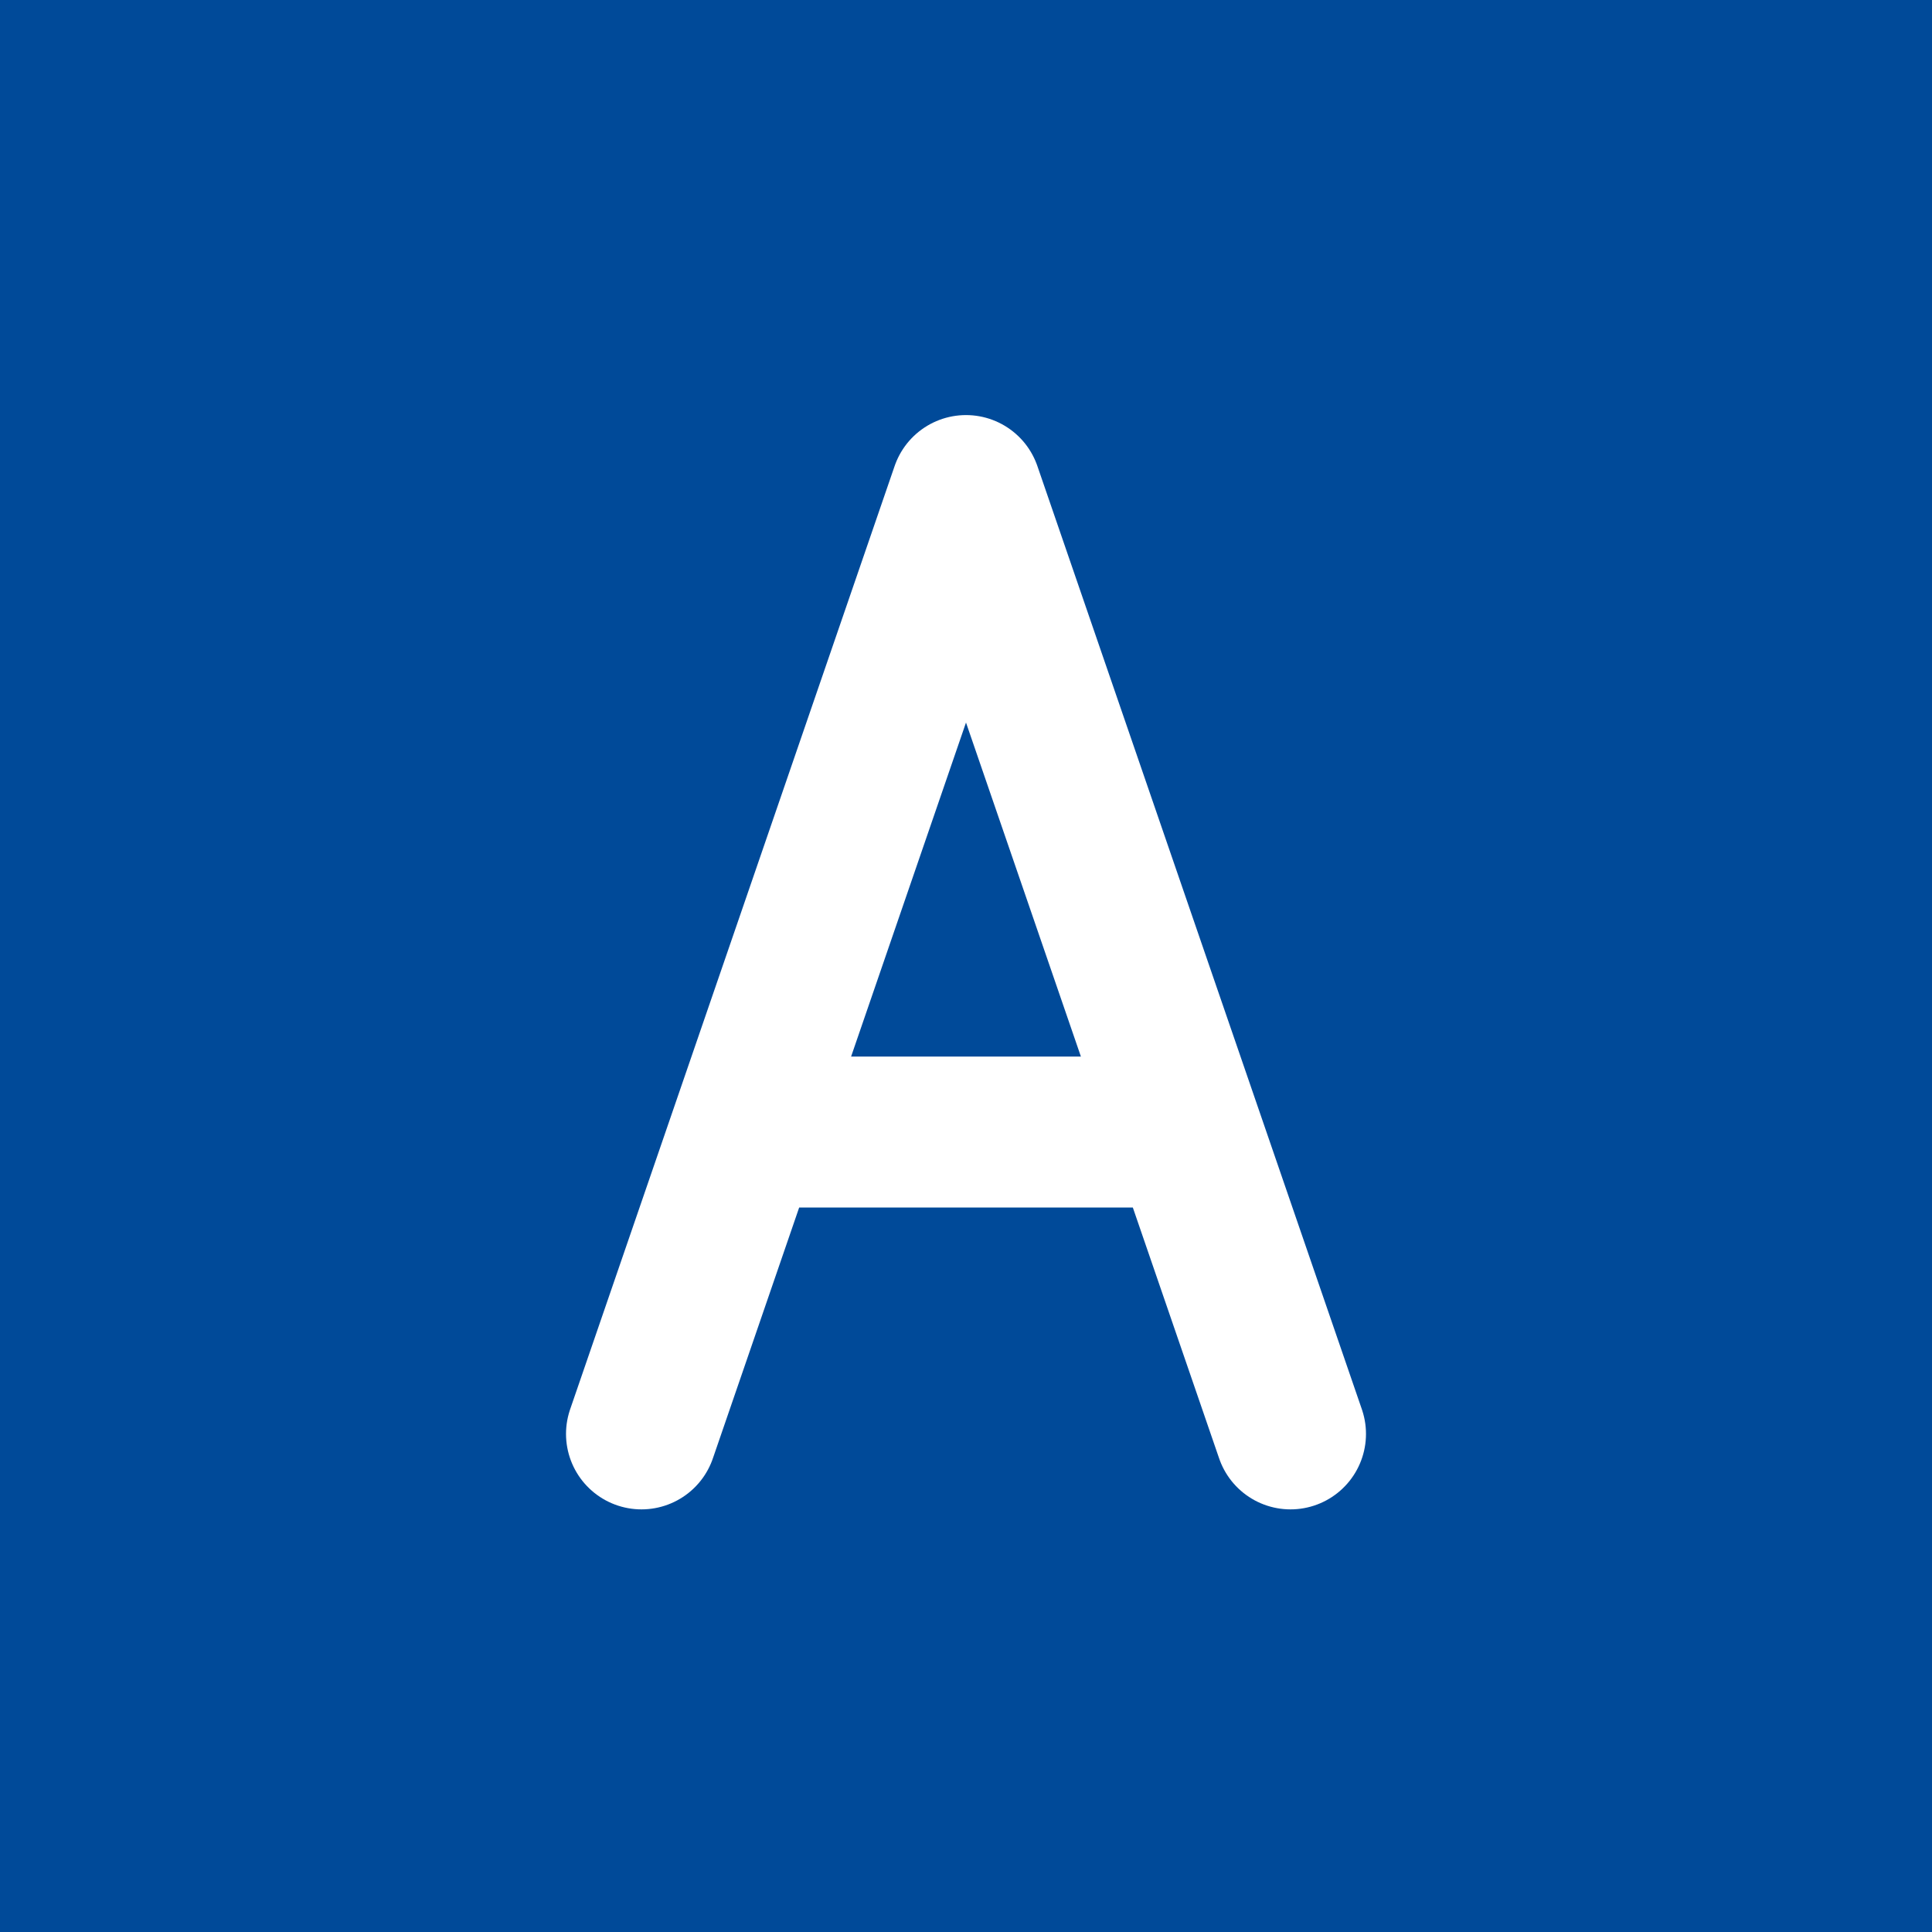
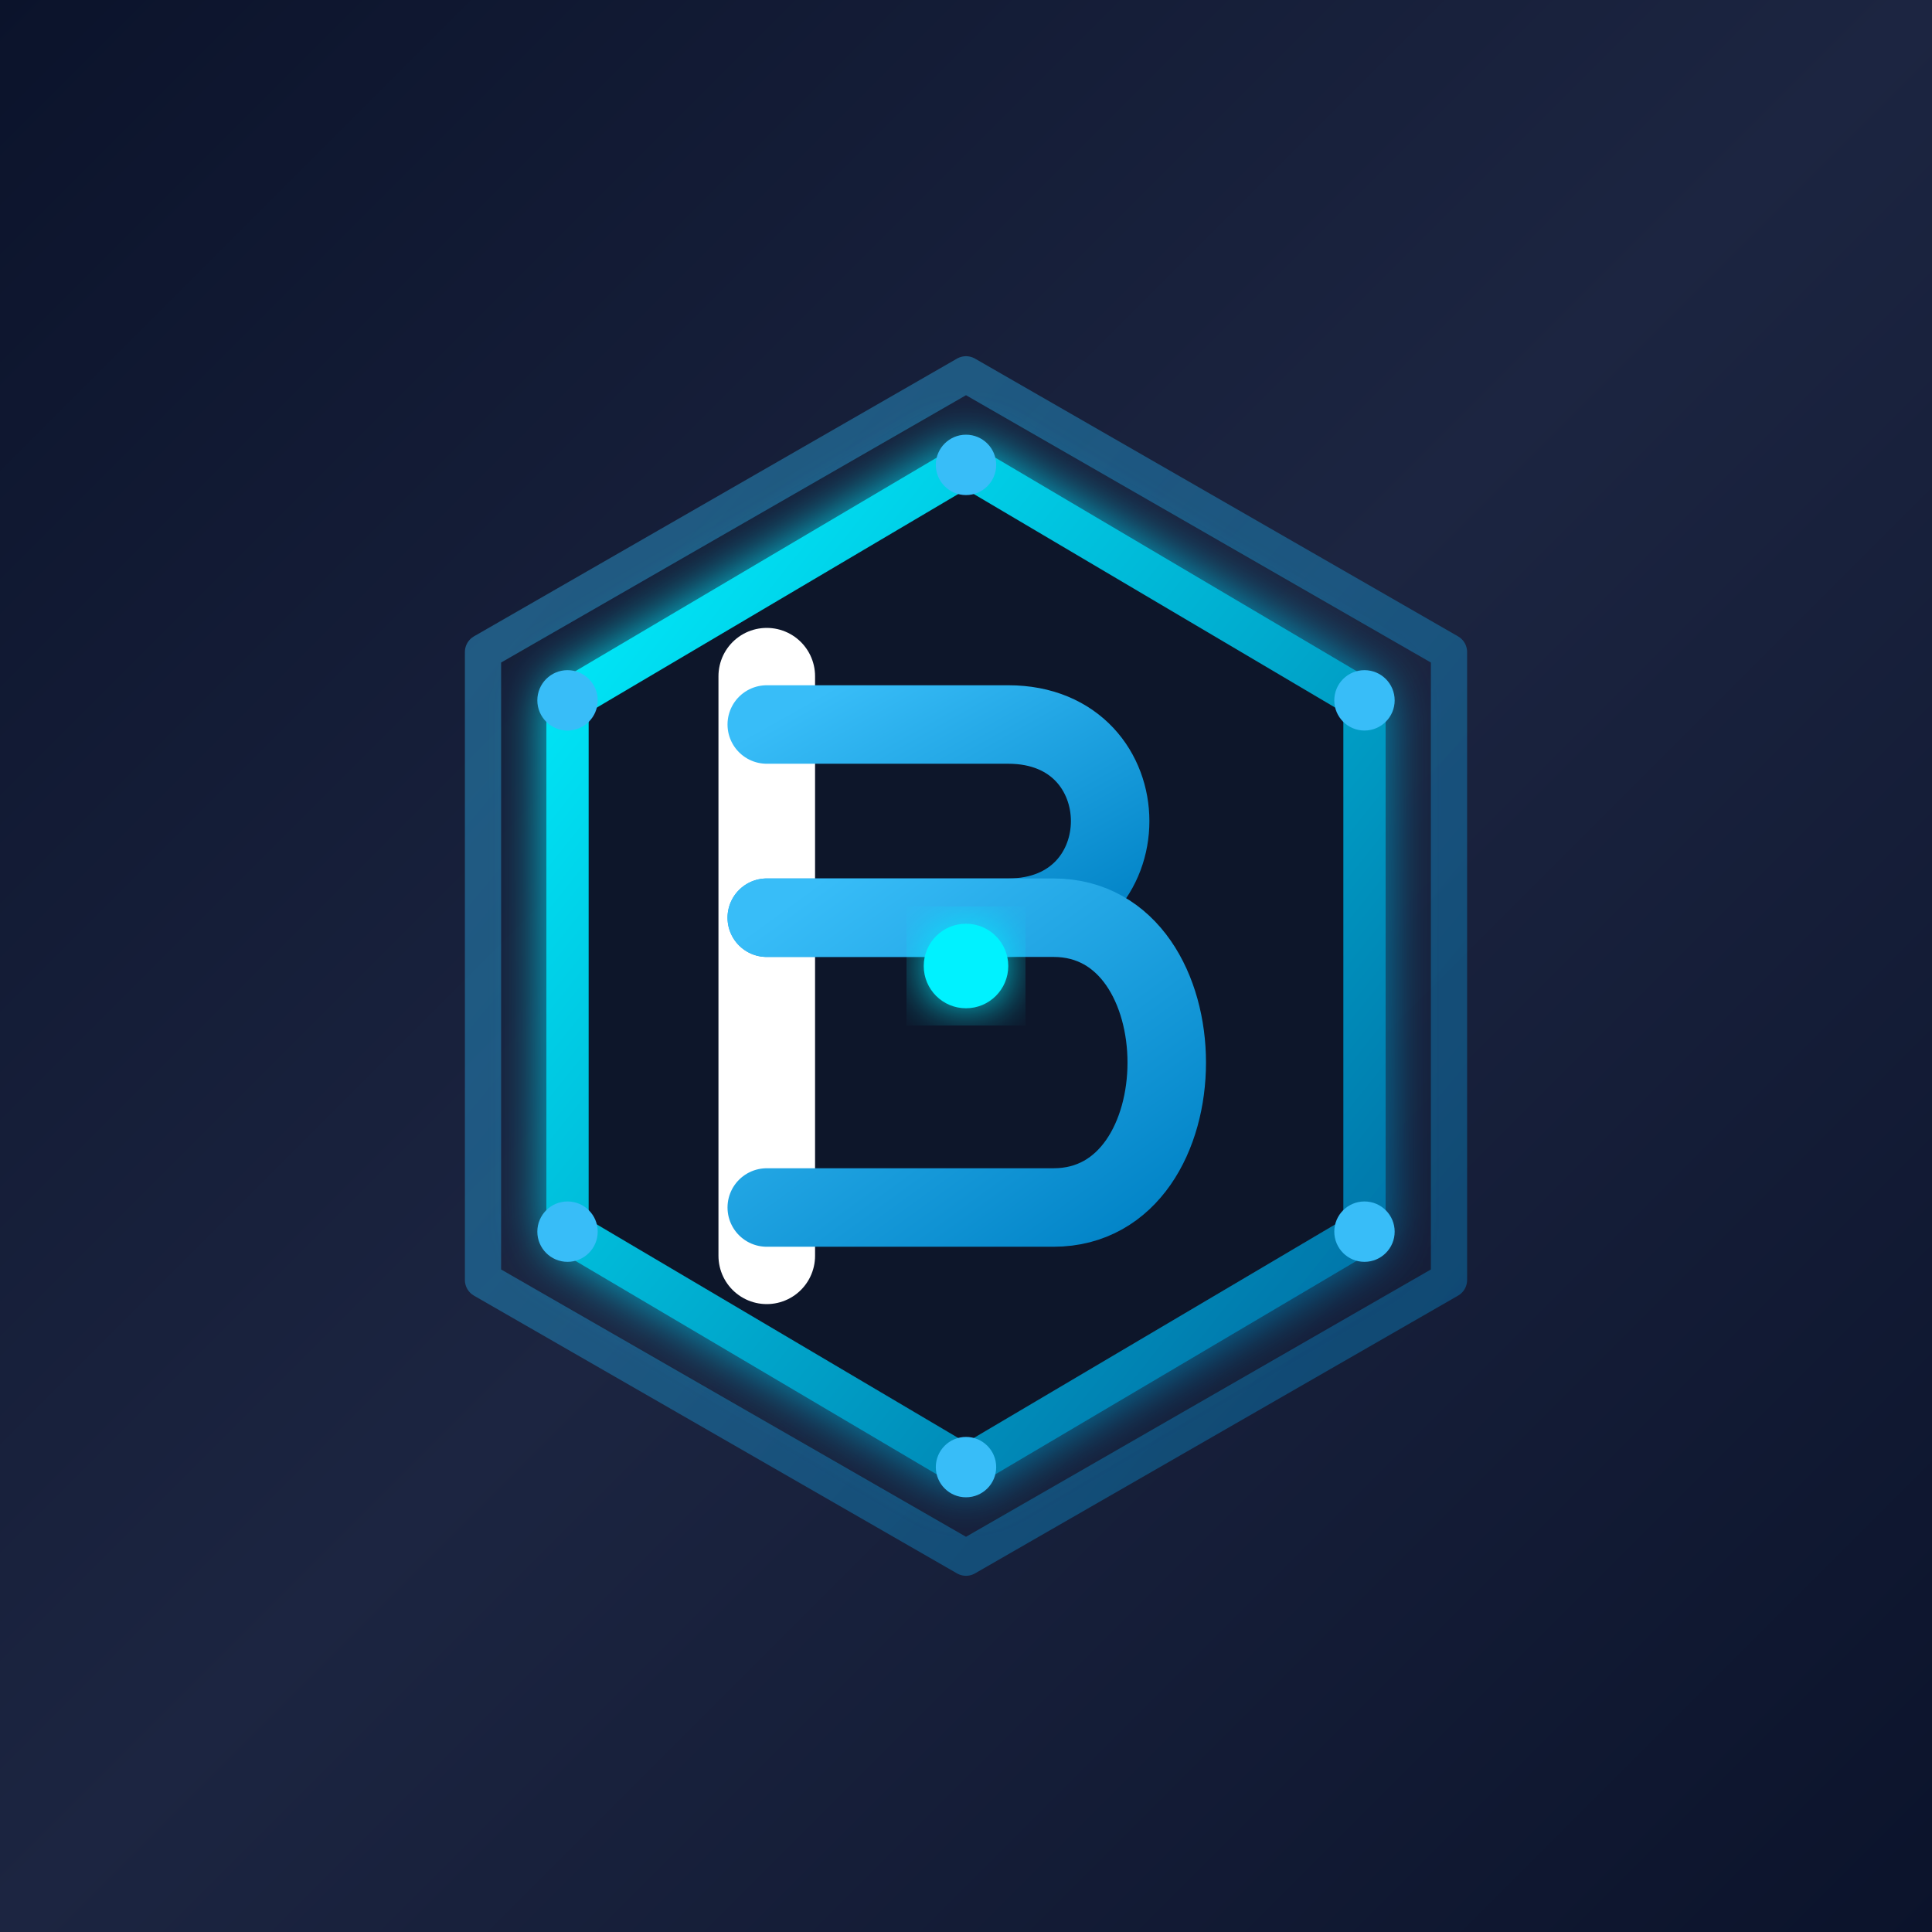
- <svg xmlns="http://www.w3.org/2000/svg" viewBox="0 0 512 512">
-   <rect width="512" height="512" fill="#004A99" />
-   <path d="M 170 380 L 256 130 L 342 380 M 200 300 L 312 300" stroke="white" stroke-width="40" fill="none" stroke-linecap="round" stroke-linejoin="round" />
+ <svg xmlns="http://www.w3.org/2000/svg" viewBox="0 0 512 512" width="512" height="512">
+   <defs>
+     <linearGradient id="bgGradMask" x1="0%" y1="0%" x2="100%" y2="100%">
+       <stop offset="0%" stop-color="#0b132b" />
+       <stop offset="50%" stop-color="#1c2541" />
+       <stop offset="100%" stop-color="#0b132b" />
+     </linearGradient>
+     <linearGradient id="cyanGradMask" x1="0%" y1="0%" x2="100%" y2="100%">
+       <stop offset="0%" stop-color="#38bdf8" />
+       <stop offset="100%" stop-color="#0284c7" />
+     </linearGradient>
+     <linearGradient id="glowGradMask" x1="0%" y1="0%" x2="100%" y2="100%">
+       <stop offset="0%" stop-color="#00f2ff" />
+       <stop offset="100%" stop-color="#0369a1" />
+     </linearGradient>
+     <filter id="neonGlowMask" x="-20%" y="-20%" width="140%" height="140%">
+       <feGaussianBlur stdDeviation="8" result="blur" />
+       <feComposite in="SourceGraphic" in2="blur" operator="over" />
+     </filter>
+   </defs>
+   <rect width="512" height="512" fill="url(#bgGradMask)" />
+   <g transform="translate(51.2, 51.2) scale(0.8)">
+     <polygon points="256,60 416,152 416,360 256,452 96,360 96,152" fill="none" stroke="url(#cyanGradMask)" stroke-width="12" stroke-linejoin="round" opacity="0.4" />
+     <polygon points="256,90 388,168 388,344 256,422 124,344 124,168" fill="#0f172a" stroke="url(#glowGradMask)" stroke-width="14" stroke-linejoin="round" filter="url(#neonGlowMask)" />
+     <circle cx="256" cy="90" r="10" fill="#38bdf8" />
+     <circle cx="388" cy="168" r="10" fill="#38bdf8" />
+     <circle cx="388" cy="344" r="10" fill="#38bdf8" />
+     <circle cx="256" cy="422" r="10" fill="#38bdf8" />
+     <circle cx="124" cy="344" r="10" fill="#38bdf8" />
+     <circle cx="124" cy="168" r="10" fill="#38bdf8" />
+     <path d="M 190 160 L 190 352" stroke="white" stroke-width="32" stroke-linecap="round" />
+     <path d="M 190 176 L 270 176 C 315 176, 315 240, 270 240 L 190 240" fill="none" stroke="url(#cyanGradMask)" stroke-width="26" stroke-linecap="round" stroke-linejoin="round" />
+     <path d="M 190 240 L 285 240 C 335 240, 335 336, 285 336 L 190 336" fill="none" stroke="url(#cyanGradMask)" stroke-width="26" stroke-linecap="round" stroke-linejoin="round" />
+     <circle cx="256" cy="256" r="14" fill="#00f2ff" filter="url(#neonGlowMask)" />
+   </g>
</svg>
